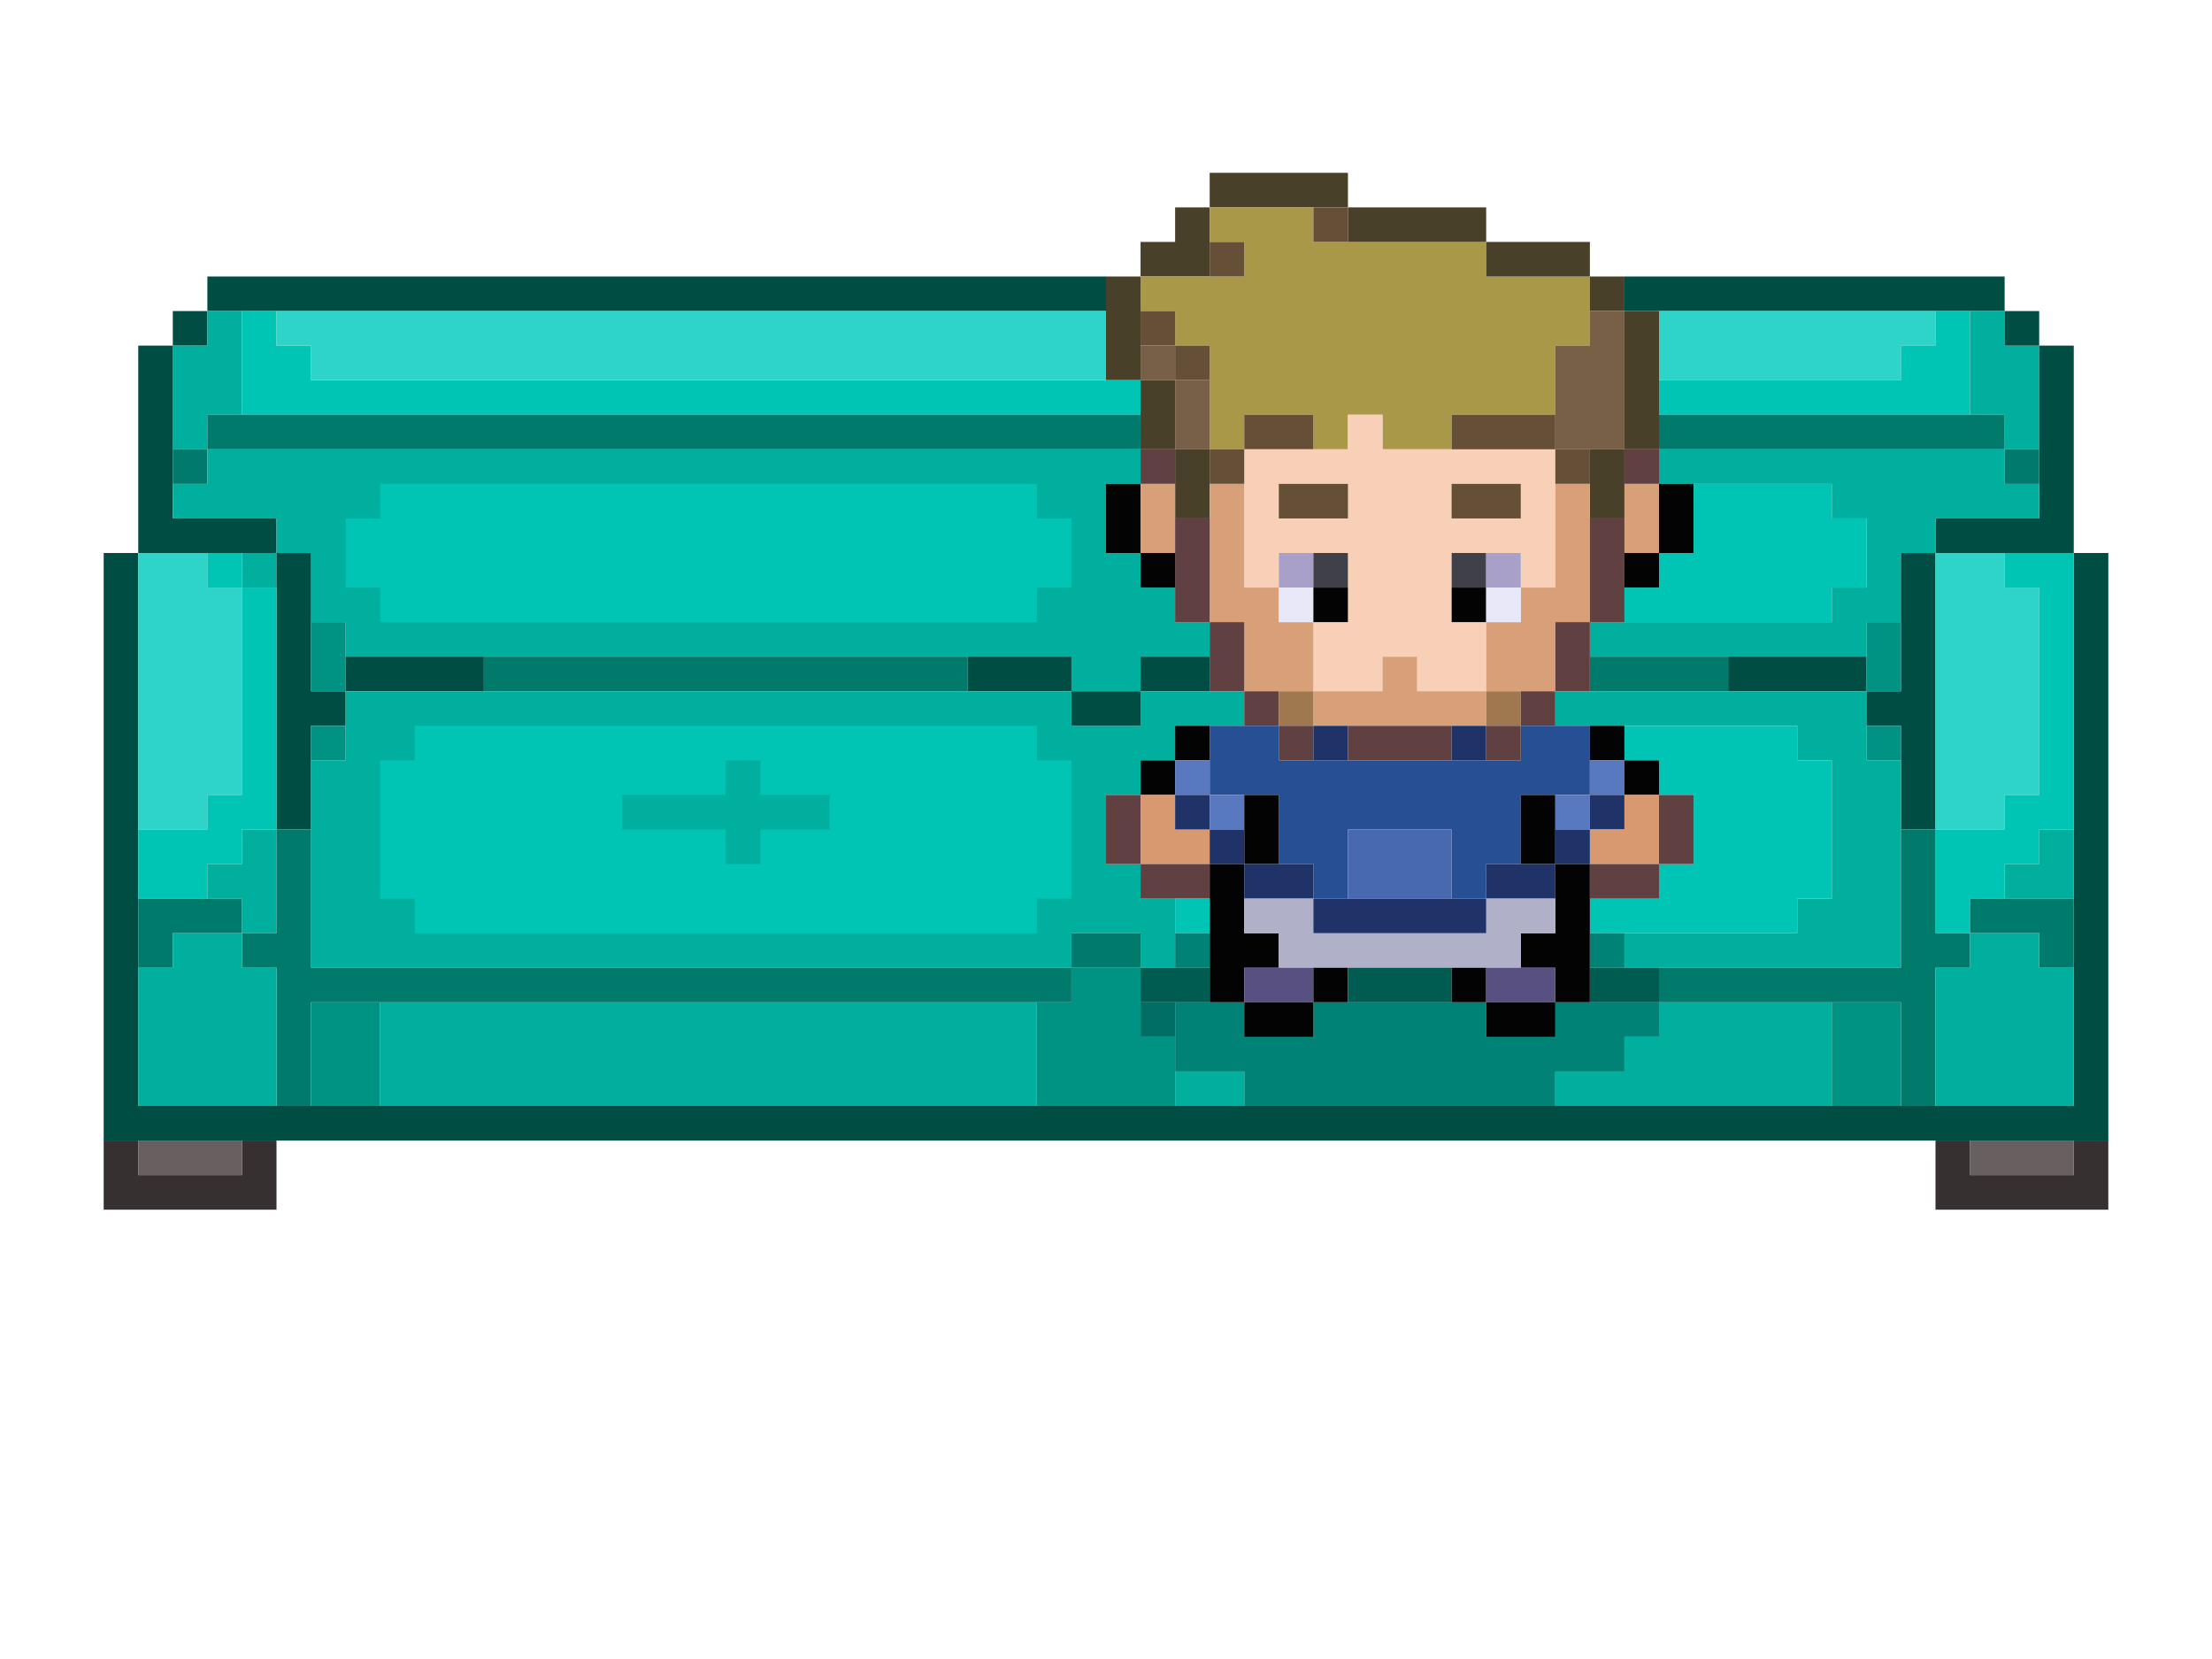
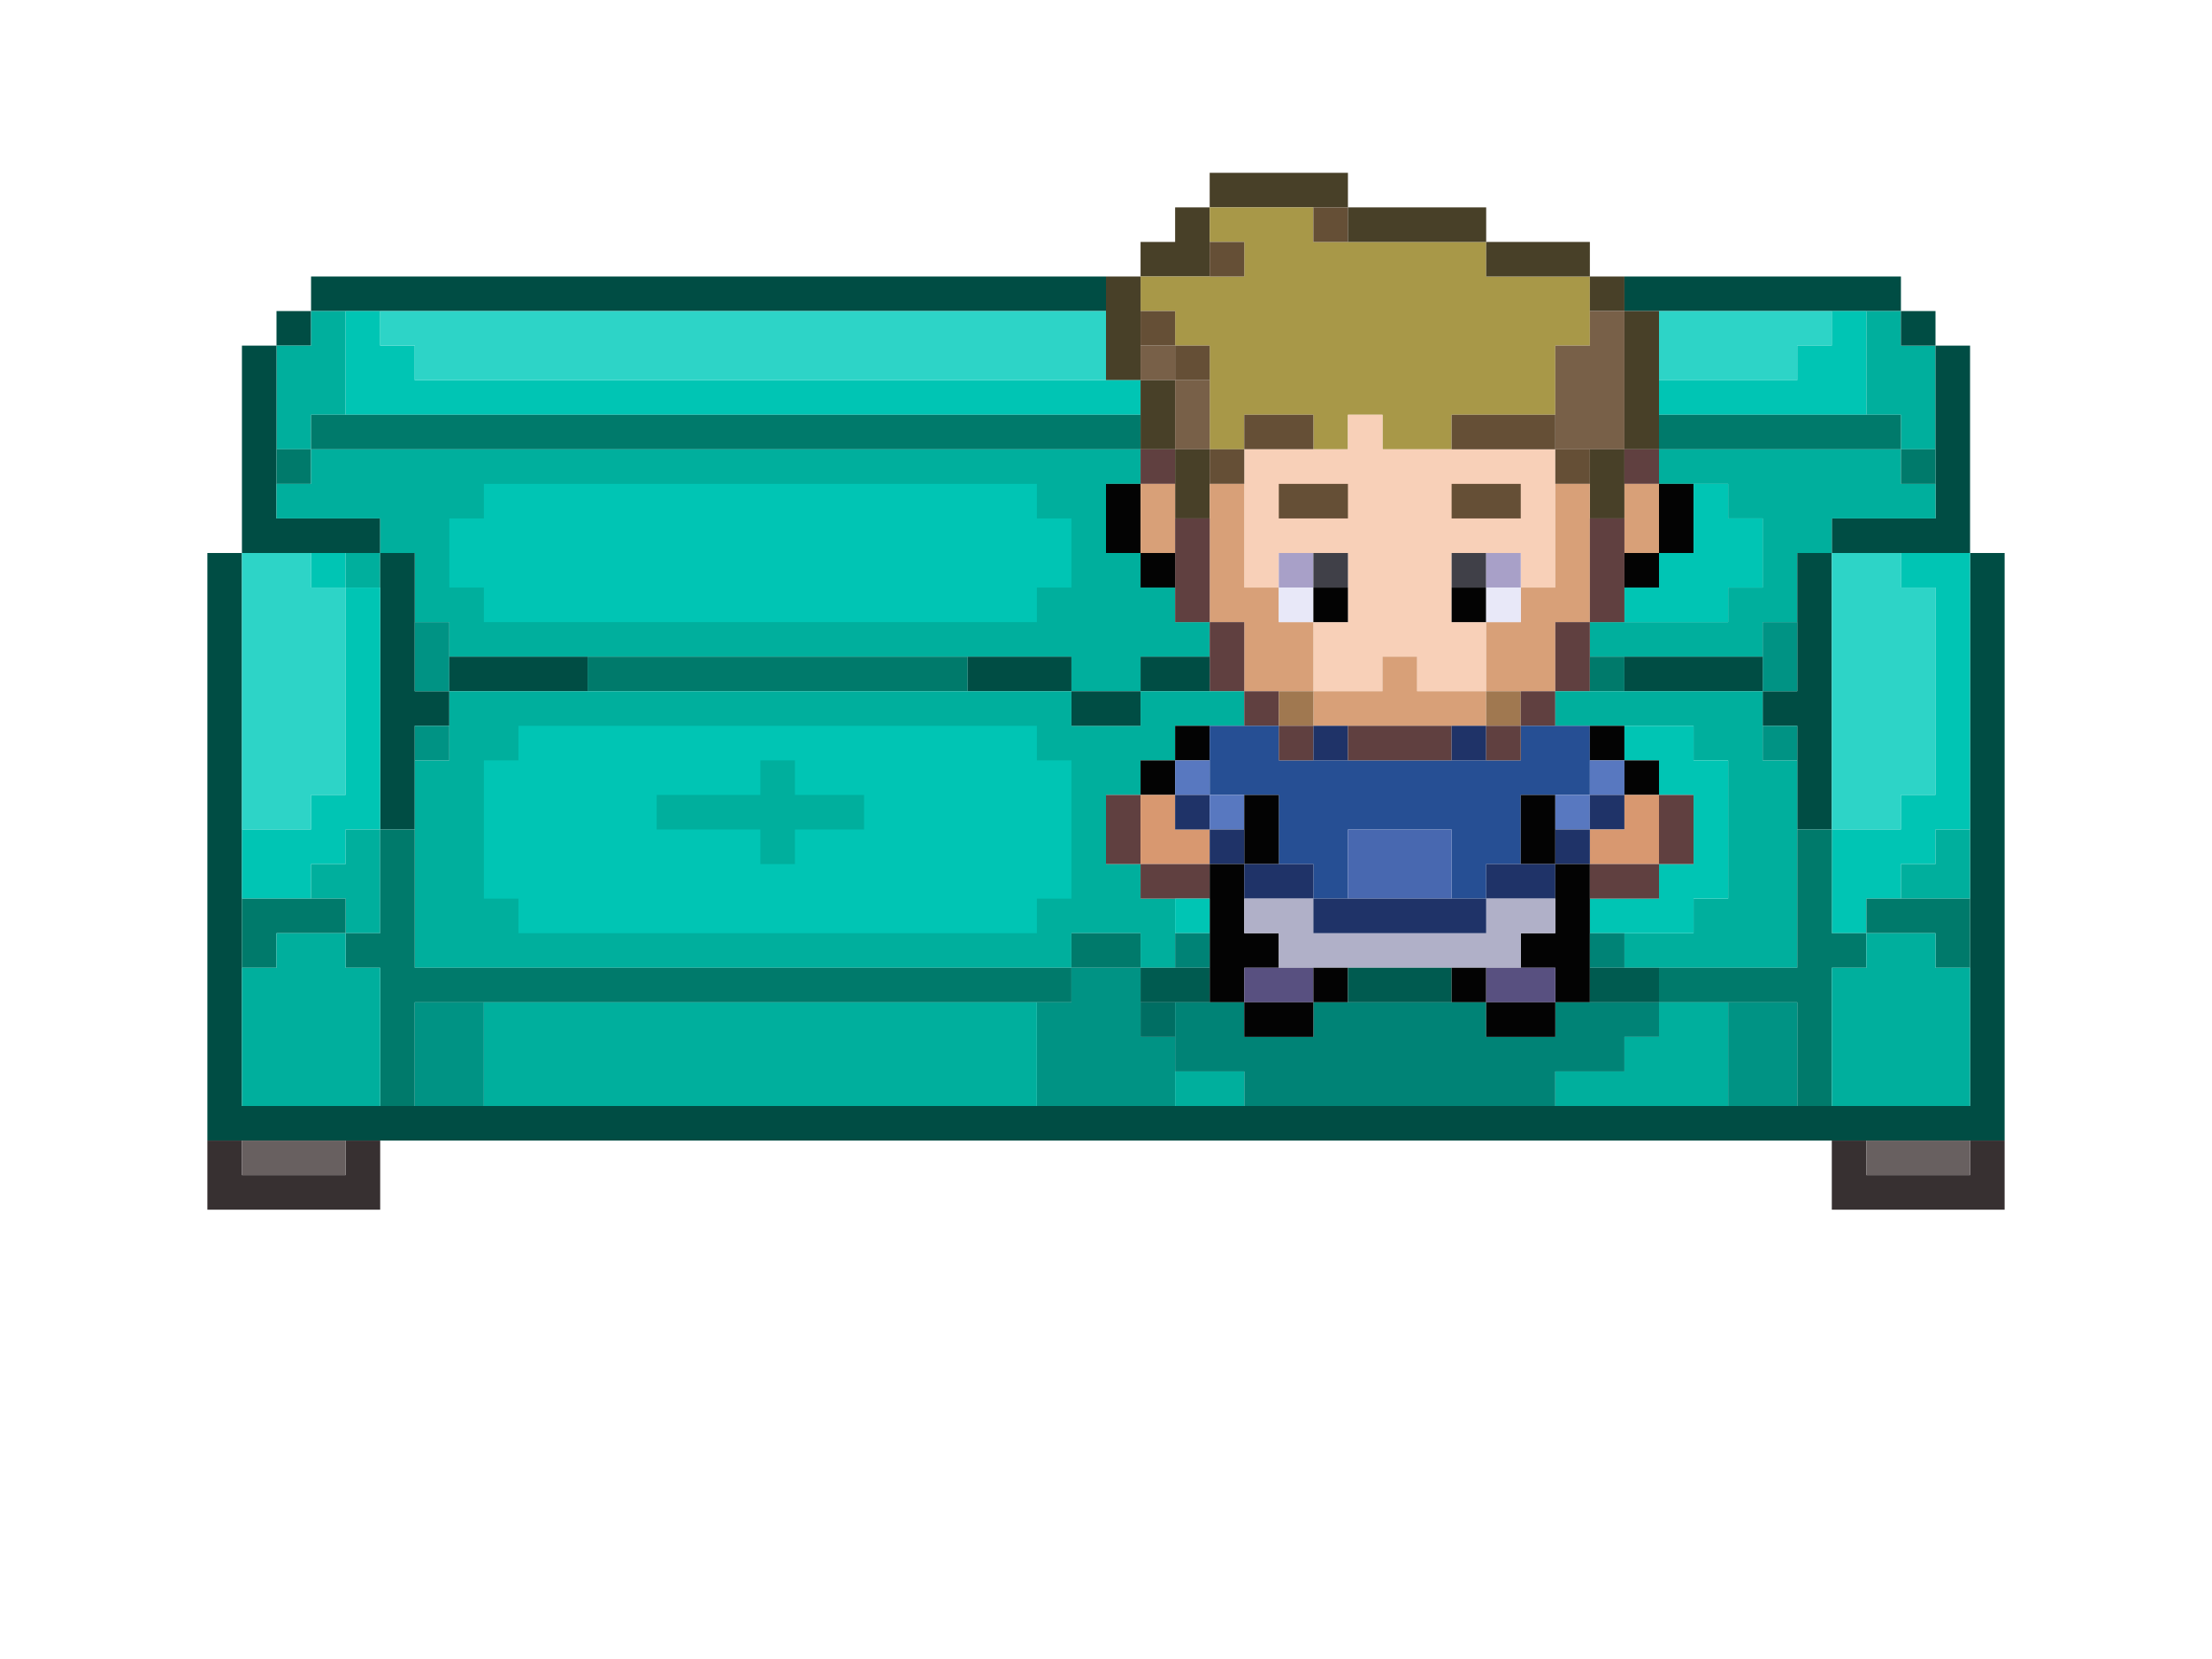
<svg xmlns="http://www.w3.org/2000/svg" version="1.1" id="Layer_1" x="0px" y="0px" width="64px" height="48px" viewBox="0 0 64 48" enable-background="new 0 0 64 48" xml:space="preserve">
  <path fill="#484028" d="M35,5h4v1h-4V5z" />
  <path fill="#484028" d="M34,6h1v2h-2V7h1V6z" />
  <path fill="#A89848" d="M35,6h3v1h5v1h3v2h-1v2h-3v1h-2v-1h-1v1h-1v-1h-2v1h-1v-3h-1V9h-1V8h3V7h-1V6z" />
  <path fill="#654F36" d="M38,6h1v1h-1V6z" />
  <path fill="#484028" d="M39,6h4v1h-4V6z" />
  <path fill="#654F36" d="M35,7h1v1h-1V7z" />
  <path fill="#484028" d="M43,7h3v1h-3V7z" />
-   <path fill="#004D44" d="M6,8h26v1H6V8z" />
+   <path fill="#004D44" d="M9,8h23v1H9V8z" />
  <path fill="#484028" d="M32,8h1v3h-1V8z" />
  <path fill="#484028" d="M46,8h1v1h-1V8z" />
-   <path fill="#004D44" d="M47,8h11v1H47V8z" />
-   <path fill="#004D44" d="M5,9h1v1H5V9z" />
-   <path fill="#00AF9D" d="M6,9h1v3H6v1H5v-3h1V9z" />
-   <path fill="#00C5B4" d="M7,9h1v1h1v1h24v1H7V9z" />
-   <path fill="#2DD4C7" d="M8,9h24v2H9v-1H8V9z" />
+   <path fill="#004D44" d="M47,8h8v1h-8V8z" />
+   <path fill="#004D44" d="M8,9h1v1H8V9z" />
+   <path fill="#00AF9D" d="M9,9h1v3H9v1H8v-3h1V9z" />
+   <path fill="#00C5B4" d="M10,9h1v1h1v1h21v1H10V9z" />
+   <path fill="#2DD4C7" d="M11,9h21v2H12v-1h-1V9z" />
  <path fill="#654F36" d="M33,9h1v1h-1V9z" />
  <path fill="#786048" d="M46,9h1v4h-2v-3h1V9z" />
  <path fill="#484028" d="M47,9h1v4h-1V9z" />
-   <path fill="#2DD4C7" d="M48,9h8v1h-1v1h-7V9z" />
-   <path fill="#00C5B4" d="M56,9h1v3h-9v-1h7v-1h1V9z" />
-   <path fill="#00AF9D" d="M57,9h1v1h1v3h-1v-1h-1V9z" />
-   <path fill="#004D44" d="M58,9h1v1h-1V9z" />
-   <path fill="#004D44" d="M4,10h1v5h3v1H4V10z" />
+   <path fill="#2DD4C7" d="M48,9h5v1h-1v1h-4V9z" />
+   <path fill="#00C5B4" d="M53,9h1v3h-6v-1h4v-1h1V9z" />
+   <path fill="#00AF9D" d="M54,9h1v1h1v3h-1v-1h-1V9z" />
+   <path fill="#004D44" d="M55,9h1v1h-1V9z" />
+   <path fill="#004D44" d="M7,10h1v5h3v1H7V10z" />
  <path fill="#786048" d="M33,10h1v1h-1V10z" />
  <path fill="#654F36" d="M34,10h1v1h-1V10z" />
-   <path fill="#004D44" d="M59,10h1v6h-4v-1h3V10z" />
+   <path fill="#004D44" d="M56,10h1v6h-4v-1h3V10z" />
  <path fill="#484028" d="M33,11h1v2h-1V11z" />
  <path fill="#786048" d="M34,11h1v2h-1V11z" />
-   <path fill="#007A6B" d="M6,12h27v1H6V12z" />
+   <path fill="#007A6B" d="M9,12h24v1H9V12z" />
  <path fill="#654F36" d="M36,12h2v1h-2V12z" />
  <path fill="#F8D0B8" d="M39,12h1v1h5v4h-1v-1h-2v2h1v2h-2v-1h-1v1h-2v-2h1v-2h-2v1h-1v-4h3V12z" />
  <path fill="#654F36" d="M42,12h3v1h-3V12z" />
-   <path fill="#007A6B" d="M48,12h10v1H48V12z" />
-   <path fill="#007A6B" d="M5,13h1v1H5V13z" />
-   <path fill="#00AF9D" d="M6,13h27v1h-1v2h1v1h1v1h1v1h-2v1h-2v-1H10v-1H9v-2H8v-1H5v-1h1V13z" />
+   <path fill="#007A6B" d="M48,12h7v1h-7V12z" />
+   <path fill="#007A6B" d="M8,13h1v1H8V13z" />
+   <path fill="#00AF9D" d="M9,13h24v1h-1v2h1v1h1v1h1v1h-2v1h-2v-1H13v-1h-1v-2h-1v-1H8v-1h1V13z" />
  <path fill="#604040" d="M33,13h1v1h-1V13z" />
  <path fill="#484028" d="M34,13h1v2h-1V13z" />
  <path fill="#654F36" d="M35,13h1v1h-1V13z" />
  <path fill="#654F36" d="M45,13h1v1h-1V13z" />
  <path fill="#484028" d="M46,13h1v2h-1V13z" />
  <path fill="#604040" d="M47,13h1v1h-1V13z" />
-   <path fill="#00AF9D" d="M48,13h10v1h1v1h-3v1h-1v2h-1v1h-8v-1h7v-1h1v-2h-1v-1h-5V13z" />
-   <path fill="#007A6B" d="M58,13h1v1h-1V13z" />
-   <path fill="#00C5B4" d="M11,14h19v1h1v2h-1v1H11v-1h-1v-2h1V14z" />
+   <path fill="#00AF9D" d="M48,13h7v1h1v1h-3v1h-1v2h-1v1h-5v-1h4v-1h1v-2h-1v-1h-2V13z" />
+   <path fill="#007A6B" d="M55,13h1v1h-1V13z" />
+   <path fill="#00C5B4" d="M14,14h16v1h1v2h-1v1H14v-1h-1v-2h1V14z" />
  <path fill="#030303" d="M32,14h1v2h-1V14z" />
  <path fill="#D8A078" d="M33,14h1v2h-1V14z" />
  <path fill="#D8A078" d="M35,14h1v3h1v1h1v2h-2v-2h-1V14z" />
  <path fill="#654F36" d="M37,14h2v1h-2V14z" />
  <path fill="#654F36" d="M42,14h2v1h-2V14z" />
  <path fill="#D8A078" d="M45,14h1v4h-1v2h-2v-2h1v-1h1V14z" />
  <path fill="#D8A078" d="M47,14h1v2h-1V14z" />
  <path fill="#030303" d="M48,14h1v2h-1V14z" />
-   <path fill="#00C5B4" d="M49,14h4v1h1v2h-1v1h-6v-1h1v-1h1V14z" />
+   <path fill="#00C5B4" d="M49,14h1v1h1v2h-1v1h-3v-1h1v-1h1V14z" />
  <path fill="#604040" d="M34,15h1v3h-1V15z" />
  <path fill="#604040" d="M46,15h1v3h-1V15z" />
-   <path fill="#004D44" d="M3,16h1v16h56V16h1v17H3V16z" />
-   <path fill="#2DD4C7" d="M4,16h2v1h1v6H6v1H4V16z" />
-   <path fill="#00C5B4" d="M6,16h1v1H6V16z" />
-   <path fill="#00AF9D" d="M7,16h1v1H7V16z" />
-   <path fill="#004D44" d="M8,16h1v4h1v1H9v3H8V16z" />
+   <path fill="#004D44" d="M6,16h1v16h50V16h1v17H6V16z" />
+   <path fill="#2DD4C7" d="M7,16h2v1h1v6H9v1H7V16z" />
+   <path fill="#00C5B4" d="M9,16h1v1H9V16z" />
+   <path fill="#00AF9D" d="M10,16h1v1h-1V16z" />
+   <path fill="#004D44" d="M11,16h1v4h1v1h-1v3h-1V16z" />
  <path fill="#030303" d="M33,16h1v1h-1V16z" />
  <path fill="#A8A0C8" d="M37,16h1v1h-1V16z" />
  <path fill="#404048" d="M38,16h1v1h-1V16z" />
  <path fill="#404048" d="M42,16h1v1h-1V16z" />
  <path fill="#A8A0C8" d="M43,16h1v1h-1V16z" />
  <path fill="#030303" d="M47,16h1v1h-1V16z" />
-   <path fill="#004D44" d="M55,16h1v8h-1v-3h-1v-1h1V16z" />
-   <path fill="#2DD4C7" d="M56,16h2v1h1v6h-1v1h-2V16z" />
-   <path fill="#00C5B4" d="M58,16h2v8h-1v1h-1v1h-1v1h-1v-3h2v-1h1v-6h-1V16z" />
-   <path fill="#00C5B4" d="M7,17h1v7H7v1H6v1H4v-2h2v-1h1V17z" />
+   <path fill="#004D44" d="M52,16h1v8h-1v-3h-1v-1h1V16z" />
+   <path fill="#2DD4C7" d="M53,16h2v1h1v6h-1v1h-2V16z" />
+   <path fill="#00C5B4" d="M55,16h2v8h-1v1h-1v1h-1v1h-1v-3h2v-1h1v-6h-1V16z" />
+   <path fill="#00C5B4" d="M10,17h1v7h-1v1H9v1H7v-2h2v-1h1V17z" />
  <path fill="#E8E8F8" d="M37,17h1v1h-1V17z" />
  <path fill="#030303" d="M38,17h1v1h-1V17z" />
  <path fill="#030303" d="M42,17h1v1h-1V17z" />
  <path fill="#E8E8F8" d="M43,17h1v1h-1V17z" />
-   <path fill="#009384" d="M9,18h1v2H9V18z" />
+   <path fill="#009384" d="M12,18h1v2h-1V18z" />
  <path fill="#604040" d="M35,18h1v2h-1V18z" />
  <path fill="#604040" d="M45,18h1v2h-1V18z" />
-   <path fill="#009384" d="M54,18h1v2h-1V18z" />
-   <path fill="#004D44" d="M10,19h4v1h-4V19z" />
-   <path fill="#007A6B" d="M14,19h14v1H14V19z" />
+   <path fill="#009384" d="M51,18h1v2h-1V18z" />
+   <path fill="#004D44" d="M13,19h4v1h-4V19z" />
+   <path fill="#007A6B" d="M17,19h11v1H17V19z" />
  <path fill="#004D44" d="M28,19h3v1h-3V19z" />
  <path fill="#004D44" d="M33,19h2v1h-2V19z" />
  <path fill="#D8A078" d="M40,19h1v1h2v1h-5v-1h2V19z" />
-   <path fill="#007A6B" d="M46,19h4v1h-4V19z" />
-   <path fill="#004D44" d="M50,19h4v1h-4V19z" />
-   <path fill="#00AF9D" d="M10,20h21v1h2v-1h3v1h-2v1h-1v1h-1v2h1v1h1v2h-1v-1h-2v1H9v-6h1V20z" />
+   <path fill="#007A6B" d="M46,19h1v1h-1V19z" />
+   <path fill="#004D44" d="M47,19h4v1h-4V19z" />
+   <path fill="#00AF9D" d="M13,20h18v1h2v-1h3v1h-2v1h-1v1h-1v2h1v1h1v2h-1v-1h-2v1H12v-6h1V20z" />
  <path fill="#004D44" d="M31,20h2v1h-2V20z" />
  <path fill="#604040" d="M36,20h1v1h-1V20z" />
  <path fill="#A07850" d="M37,20h1v1h-1V20z" />
  <path fill="#A07850" d="M43,20h1v1h-1V20z" />
  <path fill="#604040" d="M44,20h1v1h-1V20z" />
-   <path fill="#00AF9D" d="M45,20h9v2h1v6h-8v-1h5v-1h1v-4h-1v-1h-7V20z" />
-   <path fill="#009384" d="M9,21h1v1H9V21z" />
-   <path fill="#00C5B4" d="M12,21h18v1h1v4h-1v1H12v-1h-1v-4h1V21z" />
+   <path fill="#00AF9D" d="M45,20h6v2h1v6h-5v-1h2v-1h1v-4h-1v-1h-4V20z" />
+   <path fill="#009384" d="M12,21h1v1h-1V21z" />
+   <path fill="#00C5B4" d="M15,21h15v1h1v4h-1v1H15v-1h-1v-4h1V21z" />
  <path fill="#030303" d="M34,21h1v1h-1V21z" />
  <path fill="#264F94" d="M35,21h2v1h7v-1h2v2h-2v2h-1v1h-1v-2h-3v2h-1v-1h-1v-2h-2V21z" />
  <path fill="#604040" d="M37,21h1v1h-1V21z" />
  <path fill="#1F3368" d="M38,21h1v1h-1V21z" />
  <path fill="#604040" d="M39,21h3v1h-3V21z" />
  <path fill="#1F3368" d="M42,21h1v1h-1V21z" />
  <path fill="#604040" d="M43,21h1v1h-1V21z" />
  <path fill="#030303" d="M46,21h1v1h-1V21z" />
-   <path fill="#00C5B4" d="M47,21h5v1h1v4h-1v1h-6v-1h2v-1h1v-2h-1v-1h-1V21z" />
-   <path fill="#009384" d="M54,21h1v1h-1V21z" />
-   <path fill="#00AF9D" d="M21,22h1v1h2v1h-2v1h-1v-1h-3v-1h3V22z" />
+   <path fill="#00C5B4" d="M47,21h2v1h1v4h-1v1h-3v-1h2v-1h1v-2h-1v-1h-1V21z" />
+   <path fill="#009384" d="M51,21h1v1h-1V21z" />
+   <path fill="#00AF9D" d="M22,22h1v1h2v1h-2v1h-1v-1h-3v-1h3V22z" />
  <path fill="#030303" d="M33,22h1v1h-1V22z" />
  <path fill="#5878C0" d="M34,22h1v1h-1V22z" />
  <path fill="#5878C0" d="M46,22h1v1h-1V22z" />
  <path fill="#030303" d="M47,22h1v1h-1V22z" />
  <path fill="#604040" d="M32,23h1v2h-1V23z" />
  <path fill="#D89870" d="M33,23h1v1h1v1h-2V23z" />
  <path fill="#1F3368" d="M34,23h1v1h-1V23z" />
  <path fill="#5878C0" d="M35,23h1v1h-1V23z" />
  <path fill="#030303" d="M36,23h1v2h-1V23z" />
  <path fill="#030303" d="M44,23h1v2h-1V23z" />
  <path fill="#5878C0" d="M45,23h1v1h-1V23z" />
  <path fill="#1F3368" d="M46,23h1v1h-1V23z" />
  <path fill="#D89870" d="M47,23h1v2h-2v-1h1V23z" />
  <path fill="#604040" d="M48,23h1v2h-1V23z" />
-   <path fill="#00AF9D" d="M7,24h1v3H7v-1H6v-1h1V24z" />
-   <path fill="#007A6B" d="M8,24h1v4h22v1H9v3H8v-4H7v-1h1V24z" />
+   <path fill="#00AF9D" d="M10,24h1v3h-1v-1H9v-1h1V24z" />
+   <path fill="#007A6B" d="M11,24h1v4h19v1H12v3h-1v-4h-1v-1h1V24z" />
  <path fill="#1F3368" d="M35,24h1v1h-1V24z" />
  <path fill="#4868B0" d="M39,24h3v2h-3V24z" />
  <path fill="#1F3368" d="M45,24h1v1h-1V24z" />
-   <path fill="#007A6B" d="M55,24h1v3h1v1h-1v4h-1v-3h-7v-1h7V24z" />
-   <path fill="#00AF9D" d="M59,24h1v2h-2v-1h1V24z" />
+   <path fill="#007A6B" d="M52,24h1v3h1v1h-1v4h-1v-3h-4v-1h4V24z" />
+   <path fill="#00AF9D" d="M56,24h1v2h-2v-1h1V24z" />
  <path fill="#604040" d="M33,25h2v1h-2V25z" />
  <path fill="#030303" d="M35,25h1v2h1v1h-1v1h-1V25z" />
  <path fill="#1F3368" d="M36,25h2v1h-2V25z" />
  <path fill="#1F3368" d="M43,25h2v1h-2V25z" />
  <path fill="#030303" d="M45,25h1v4h-1v-1h-1v-1h1V25z" />
  <path fill="#604040" d="M46,25h2v1h-2V25z" />
-   <path fill="#007A6B" d="M4,26h3v1H5v1H4V26z" />
+   <path fill="#007A6B" d="M7,26h3v1H8v1H7V26z" />
  <path fill="#00C5B4" d="M34,26h1v1h-1V26z" />
  <path fill="#B0B0C8" d="M36,26h2v1h5v-1h2v1h-1v1h-7v-1h-1V26z" />
  <path fill="#1F3368" d="M38,26h5v1h-5V26z" />
-   <path fill="#007A6B" d="M57,26h3v2h-1v-1h-2V26z" />
-   <path fill="#00AF9D" d="M5,27h2v1h1v4H4v-4h1V27z" />
+   <path fill="#007A6B" d="M54,26h3v2h-1v-1h-2V26z" />
+   <path fill="#00AF9D" d="M8,27h2v1h1v4H7v-4h1V27z" />
  <path fill="#007A6B" d="M31,27h2v1h-2V27z" />
  <path fill="#008376" d="M34,27h1v1h-1V27z" />
  <path fill="#008376" d="M46,27h1v1h-1V27z" />
-   <path fill="#00AF9D" d="M57,27h2v1h1v4h-4v-4h1V27z" />
+   <path fill="#00AF9D" d="M54,27h2v1h1v4h-4v-4h1V27z" />
  <path fill="#009384" d="M31,28h2v2h1v2h-4v-3h1V28z" />
  <path fill="#005B50" d="M33,28h2v1h-2V28z" />
  <path fill="#585080" d="M36,28h2v1h-2V28z" />
  <path fill="#030303" d="M38,28h1v1h-1V28z" />
  <path fill="#005B50" d="M39,28h3v1h-3V28z" />
  <path fill="#030303" d="M42,28h1v1h-1V28z" />
  <path fill="#585080" d="M43,28h2v1h-2V28z" />
  <path fill="#005B50" d="M46,28h2v1h-2V28z" />
-   <path fill="#009384" d="M9,29h2v3H9V29z" />
-   <path fill="#00AF9D" d="M11,29h19v3H11V29z" />
+   <path fill="#009384" d="M12,29h2v3h-2V29z" />
+   <path fill="#00AF9D" d="M14,29h16v3H14V29z" />
  <path fill="#006E63" d="M33,29h1v1h-1V29z" />
  <path fill="#008376" d="M34,29h2v1h2v-1h5v1h2v-1h3v1h-1v1h-2v1h-9v-1h-2V29z" />
  <path fill="#030303" d="M36,29h2v1h-2V29z" />
  <path fill="#030303" d="M43,29h2v1h-2V29z" />
-   <path fill="#00AF9D" d="M48,29h5v3h-8v-1h2v-1h1V29z" />
-   <path fill="#009384" d="M53,29h2v3h-2V29z" />
+   <path fill="#00AF9D" d="M48,29h2v3h-5v-1h2v-1h1V29z" />
+   <path fill="#009384" d="M50,29h2v3h-2V29z" />
  <path fill="#00AF9D" d="M34,31h2v1h-2V31z" />
-   <path fill="#373031" d="M3,33h1v1h3v-1h1v2H3V33z" />
-   <path fill="#686060" d="M4,33h3v1H4V33z" />
-   <path fill="#373031" d="M56,33h1v1h3v-1h1v2h-5V33z" />
-   <path fill="#686060" d="M57,33h3v1h-3V33z" />
+   <path fill="#373031" d="M6,33h1v1h3v-1h1v2H6V33z" />
+   <path fill="#686060" d="M7,33h3v1H7V33z" />
+   <path fill="#373031" d="M53,33h1v1h3v-1h1v2h-5V33z" />
+   <path fill="#686060" d="M54,33h3v1h-3V33z" />
</svg>
